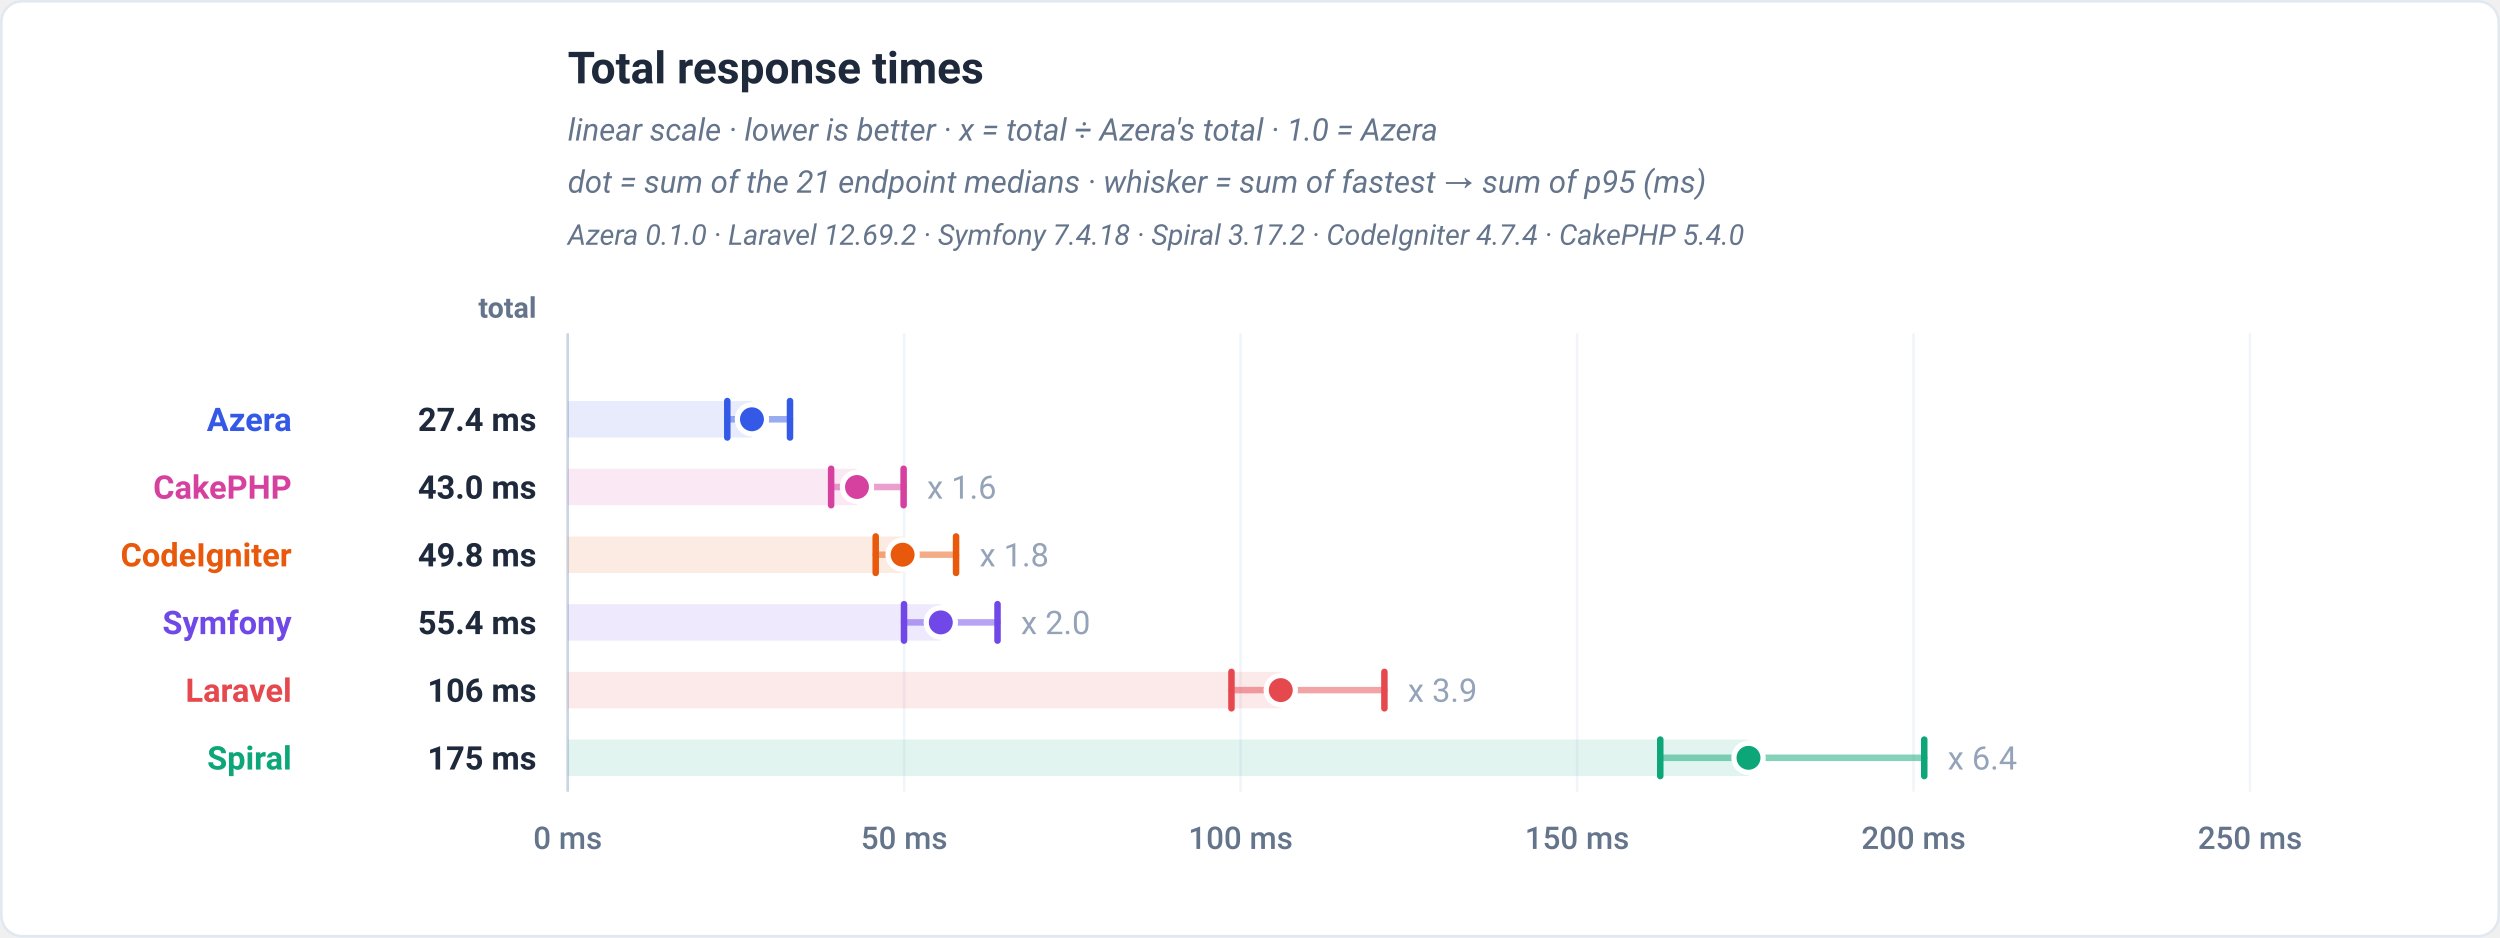
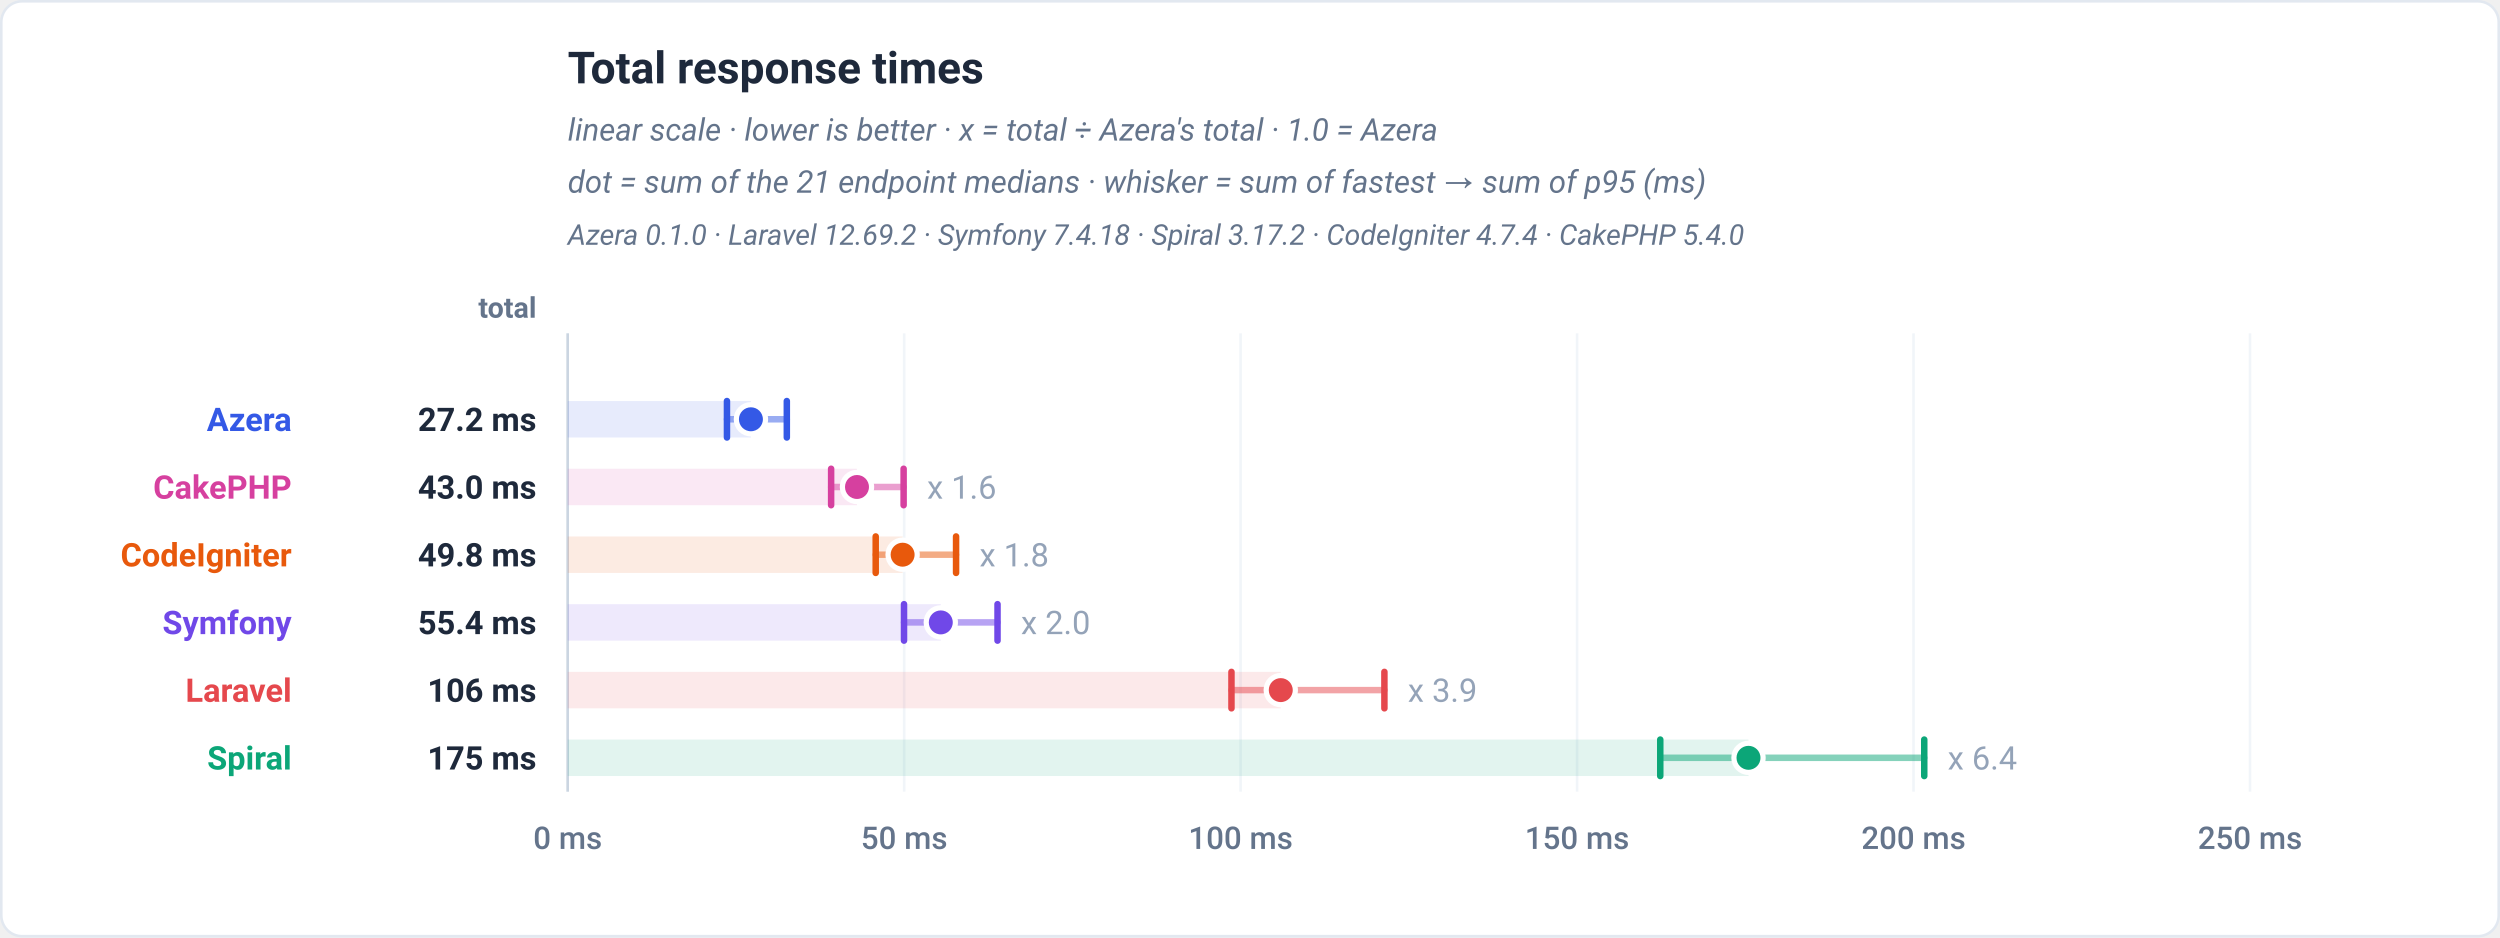
<svg xmlns="http://www.w3.org/2000/svg" viewBox="0 0 960 360" width="960" height="360" role="img" font-family="-apple-system,BlinkMacSystemFont,'Segoe UI',Roboto,Helvetica,Arial,sans-serif">
  <rect x="0.5" y="0.5" width="959" height="359" rx="8" fill="#ffffff" stroke="#e2e8f0" />
  <text x="218" y="32" font-family="-apple-system,BlinkMacSystemFont,'Segoe UI',Roboto,Helvetica,Arial,sans-serif" font-size="17" font-weight="700" fill="#1e293b" text-anchor="start">Total response times</text>
  <text x="218" y="54" font-family="-apple-system,BlinkMacSystemFont,'Segoe UI',Roboto,Helvetica,Arial,sans-serif" font-size="12" font-weight="400" fill="#64748b" text-anchor="start" font-style="italic">linear scale · lower is better · x = total ÷ Azera's total · 1.0 = Azera</text>
  <text x="218" y="74" font-family="-apple-system,BlinkMacSystemFont,'Segoe UI',Roboto,Helvetica,Arial,sans-serif" font-size="12" font-weight="400" fill="#64748b" text-anchor="start" font-style="italic">dot = sum of the 21 endpoint medians · whisker = sum of fastest → sum of p95 (ms)</text>
  <text x="218" y="94" font-family="-apple-system,BlinkMacSystemFont,'Segoe UI',Roboto,Helvetica,Arial,sans-serif" font-size="11" font-weight="400" fill="#64748b" text-anchor="start" font-style="italic">Azera 0.1.0 · Laravel 12.69.2 · Symfony 7.4.18 · Spiral 3.17.2 · CodeIgniter 4.7.4 · CakePHP 5.4.0</text>
  <text x="206" y="122" font-family="-apple-system,BlinkMacSystemFont,'Segoe UI',Roboto,Helvetica,Arial,sans-serif" font-size="11" font-weight="600" fill="#64748b" text-anchor="end">total</text>
  <line x1="218" y1="128" x2="218" y2="304" stroke="#f1f5f9" stroke-width="1" />
  <text x="218" y="326" font-family="-apple-system,BlinkMacSystemFont,'Segoe UI',Roboto,Helvetica,Arial,sans-serif" font-size="12" font-weight="500" fill="#64748b" text-anchor="middle">0 ms</text>
  <line x1="347.2" y1="128" x2="347.2" y2="304" stroke="#f1f5f9" stroke-width="1" />
  <text x="347.2" y="326" font-family="-apple-system,BlinkMacSystemFont,'Segoe UI',Roboto,Helvetica,Arial,sans-serif" font-size="12" font-weight="500" fill="#64748b" text-anchor="middle">50 ms</text>
  <line x1="476.4" y1="128" x2="476.4" y2="304" stroke="#f1f5f9" stroke-width="1" />
  <text x="476.4" y="326" font-family="-apple-system,BlinkMacSystemFont,'Segoe UI',Roboto,Helvetica,Arial,sans-serif" font-size="12" font-weight="500" fill="#64748b" text-anchor="middle">100 ms</text>
  <line x1="605.6" y1="128" x2="605.6" y2="304" stroke="#f1f5f9" stroke-width="1" />
  <text x="605.6" y="326" font-family="-apple-system,BlinkMacSystemFont,'Segoe UI',Roboto,Helvetica,Arial,sans-serif" font-size="12" font-weight="500" fill="#64748b" text-anchor="middle">150 ms</text>
  <line x1="734.8" y1="128" x2="734.8" y2="304" stroke="#f1f5f9" stroke-width="1" />
  <text x="734.8" y="326" font-family="-apple-system,BlinkMacSystemFont,'Segoe UI',Roboto,Helvetica,Arial,sans-serif" font-size="12" font-weight="500" fill="#64748b" text-anchor="middle">200 ms</text>
  <line x1="864" y1="128" x2="864" y2="304" stroke="#f1f5f9" stroke-width="1" />
  <text x="864" y="326" font-family="-apple-system,BlinkMacSystemFont,'Segoe UI',Roboto,Helvetica,Arial,sans-serif" font-size="12" font-weight="500" fill="#64748b" text-anchor="middle">250 ms</text>
  <line x1="218" y1="128" x2="218" y2="304" stroke="#cbd5e1" stroke-width="1" />
-   <rect x="218" y="154" width="70.74" height="14" fill="#3459e6" fill-opacity="0.12" />
-   <line x1="279.28" y1="161" x2="303.36" y2="161" stroke="#3459e6" stroke-width="2.5" stroke-linecap="round" opacity="0.5" />
-   <line x1="279.28" y1="154" x2="279.28" y2="168" stroke="#3459e6" stroke-width="2.5" stroke-linecap="round" />
-   <line x1="303.36" y1="154" x2="303.36" y2="168" stroke="#3459e6" stroke-width="2.5" stroke-linecap="round" />
-   <circle cx="288.74" cy="161" r="5.6" fill="#3459e6" stroke="#ffffff" stroke-width="2" />
+   <rect x="218" y="154" width="70.35" height="14" fill="#3459e6" fill-opacity="0.12" />
+   <line x1="279.15" y1="161" x2="302.14" y2="161" stroke="#3459e6" stroke-width="2.5" stroke-linecap="round" opacity="0.5" />
+   <line x1="279.15" y1="154" x2="279.15" y2="168" stroke="#3459e6" stroke-width="2.5" stroke-linecap="round" />
+   <line x1="302.14" y1="154" x2="302.14" y2="168" stroke="#3459e6" stroke-width="2.5" stroke-linecap="round" />
+   <circle cx="288.35" cy="161" r="5.6" fill="#3459e6" stroke="#ffffff" stroke-width="2" />
  <text x="112" y="165.5" font-family="-apple-system,BlinkMacSystemFont,'Segoe UI',Roboto,Helvetica,Arial,sans-serif" font-size="12.5" font-weight="700" fill="#3459e6" text-anchor="end">Azera</text>
-   <text x="206" y="165.5" font-family="-apple-system,BlinkMacSystemFont,'Segoe UI',Roboto,Helvetica,Arial,sans-serif" font-size="12.5" font-weight="700" fill="#1e293b" text-anchor="end">27.4 ms</text>
+   <text x="206" y="165.5" font-family="-apple-system,BlinkMacSystemFont,'Segoe UI',Roboto,Helvetica,Arial,sans-serif" font-size="12.5" font-weight="700" fill="#1e293b" text-anchor="end">27.2 ms</text>
  <rect x="218" y="180" width="111.08" height="14" fill="#d6409f" fill-opacity="0.12" />
  <line x1="319.15" y1="187" x2="346.99" y2="187" stroke="#d6409f" stroke-width="2.5" stroke-linecap="round" opacity="0.5" />
  <line x1="319.15" y1="180" x2="319.15" y2="194" stroke="#d6409f" stroke-width="2.5" stroke-linecap="round" />
  <line x1="346.99" y1="180" x2="346.99" y2="194" stroke="#d6409f" stroke-width="2.5" stroke-linecap="round" />
  <circle cx="329.08" cy="187" r="5.6" fill="#d6409f" stroke="#ffffff" stroke-width="2" />
  <text x="355.99" y="191.5" font-family="-apple-system,BlinkMacSystemFont,'Segoe UI',Roboto,Helvetica,Arial,sans-serif" font-size="12.5" font-weight="400" fill="#94a3b8" text-anchor="start" stroke="#ffffff" stroke-width="3" paint-order="stroke" stroke-linejoin="round">x 1.6</text>
  <text x="112" y="191.5" font-family="-apple-system,BlinkMacSystemFont,'Segoe UI',Roboto,Helvetica,Arial,sans-serif" font-size="12.5" font-weight="700" fill="#d6409f" text-anchor="end">CakePHP</text>
  <text x="206" y="191.5" font-family="-apple-system,BlinkMacSystemFont,'Segoe UI',Roboto,Helvetica,Arial,sans-serif" font-size="12.5" font-weight="700" fill="#1e293b" text-anchor="end">43.0 ms</text>
  <rect x="218" y="206" width="128.6" height="14" fill="#e8590c" fill-opacity="0.12" />
  <line x1="336.27" y1="213" x2="367.13" y2="213" stroke="#e8590c" stroke-width="2.5" stroke-linecap="round" opacity="0.5" />
  <line x1="336.27" y1="206" x2="336.27" y2="220" stroke="#e8590c" stroke-width="2.5" stroke-linecap="round" />
  <line x1="367.13" y1="206" x2="367.13" y2="220" stroke="#e8590c" stroke-width="2.5" stroke-linecap="round" />
  <circle cx="346.6" cy="213" r="5.6" fill="#e8590c" stroke="#ffffff" stroke-width="2" />
  <text x="376.13" y="217.5" font-family="-apple-system,BlinkMacSystemFont,'Segoe UI',Roboto,Helvetica,Arial,sans-serif" font-size="12.5" font-weight="400" fill="#94a3b8" text-anchor="start" stroke="#ffffff" stroke-width="3" paint-order="stroke" stroke-linejoin="round">x 1.8</text>
  <text x="112" y="217.5" font-family="-apple-system,BlinkMacSystemFont,'Segoe UI',Roboto,Helvetica,Arial,sans-serif" font-size="12.5" font-weight="700" fill="#e8590c" text-anchor="end">CodeIgniter</text>
  <text x="206" y="217.5" font-family="-apple-system,BlinkMacSystemFont,'Segoe UI',Roboto,Helvetica,Arial,sans-serif" font-size="12.5" font-weight="700" fill="#1e293b" text-anchor="end">49.8 ms</text>
  <rect x="218" y="232" width="143.26" height="14" fill="#7048e8" fill-opacity="0.12" />
  <line x1="347.14" y1="239" x2="383.05" y2="239" stroke="#7048e8" stroke-width="2.5" stroke-linecap="round" opacity="0.5" />
  <line x1="347.14" y1="232" x2="347.14" y2="246" stroke="#7048e8" stroke-width="2.5" stroke-linecap="round" />
  <line x1="383.05" y1="232" x2="383.05" y2="246" stroke="#7048e8" stroke-width="2.5" stroke-linecap="round" />
  <circle cx="361.26" cy="239" r="5.6" fill="#7048e8" stroke="#ffffff" stroke-width="2" />
  <text x="392.05" y="243.5" font-family="-apple-system,BlinkMacSystemFont,'Segoe UI',Roboto,Helvetica,Arial,sans-serif" font-size="12.5" font-weight="400" fill="#94a3b8" text-anchor="start" stroke="#ffffff" stroke-width="3" paint-order="stroke" stroke-linejoin="round">x 2.0</text>
  <text x="112" y="243.5" font-family="-apple-system,BlinkMacSystemFont,'Segoe UI',Roboto,Helvetica,Arial,sans-serif" font-size="12.5" font-weight="700" fill="#7048e8" text-anchor="end">Symfony</text>
  <text x="206" y="243.5" font-family="-apple-system,BlinkMacSystemFont,'Segoe UI',Roboto,Helvetica,Arial,sans-serif" font-size="12.5" font-weight="700" fill="#1e293b" text-anchor="end">55.4 ms</text>
  <rect x="218" y="258" width="273.81" height="14" fill="#e5484d" fill-opacity="0.12" />
  <line x1="472.88" y1="265" x2="531.61" y2="265" stroke="#e5484d" stroke-width="2.5" stroke-linecap="round" opacity="0.5" />
  <line x1="472.88" y1="258" x2="472.88" y2="272" stroke="#e5484d" stroke-width="2.5" stroke-linecap="round" />
  <line x1="531.61" y1="258" x2="531.61" y2="272" stroke="#e5484d" stroke-width="2.5" stroke-linecap="round" />
  <circle cx="491.81" cy="265" r="5.6" fill="#e5484d" stroke="#ffffff" stroke-width="2" />
  <text x="540.61" y="269.5" font-family="-apple-system,BlinkMacSystemFont,'Segoe UI',Roboto,Helvetica,Arial,sans-serif" font-size="12.5" font-weight="400" fill="#94a3b8" text-anchor="start" stroke="#ffffff" stroke-width="3" paint-order="stroke" stroke-linejoin="round">x 3.9</text>
  <text x="112" y="269.5" font-family="-apple-system,BlinkMacSystemFont,'Segoe UI',Roboto,Helvetica,Arial,sans-serif" font-size="12.5" font-weight="700" fill="#e5484d" text-anchor="end">Laravel</text>
  <text x="206" y="269.5" font-family="-apple-system,BlinkMacSystemFont,'Segoe UI',Roboto,Helvetica,Arial,sans-serif" font-size="12.5" font-weight="700" fill="#1e293b" text-anchor="end">106 ms</text>
  <rect x="218" y="284" width="453.42" height="14" fill="#0ca678" fill-opacity="0.12" />
  <line x1="637.54" y1="291" x2="738.91" y2="291" stroke="#0ca678" stroke-width="2.5" stroke-linecap="round" opacity="0.5" />
  <line x1="637.54" y1="284" x2="637.54" y2="298" stroke="#0ca678" stroke-width="2.5" stroke-linecap="round" />
  <line x1="738.91" y1="284" x2="738.91" y2="298" stroke="#0ca678" stroke-width="2.5" stroke-linecap="round" />
  <circle cx="671.42" cy="291" r="5.6" fill="#0ca678" stroke="#ffffff" stroke-width="2" />
  <text x="747.91" y="295.5" font-family="-apple-system,BlinkMacSystemFont,'Segoe UI',Roboto,Helvetica,Arial,sans-serif" font-size="12.5" font-weight="400" fill="#94a3b8" text-anchor="start" stroke="#ffffff" stroke-width="3" paint-order="stroke" stroke-linejoin="round">x 6.4</text>
  <text x="112" y="295.5" font-family="-apple-system,BlinkMacSystemFont,'Segoe UI',Roboto,Helvetica,Arial,sans-serif" font-size="12.5" font-weight="700" fill="#0ca678" text-anchor="end">Spiral</text>
  <text x="206" y="295.5" font-family="-apple-system,BlinkMacSystemFont,'Segoe UI',Roboto,Helvetica,Arial,sans-serif" font-size="12.5" font-weight="700" fill="#1e293b" text-anchor="end">175 ms</text>
</svg>
